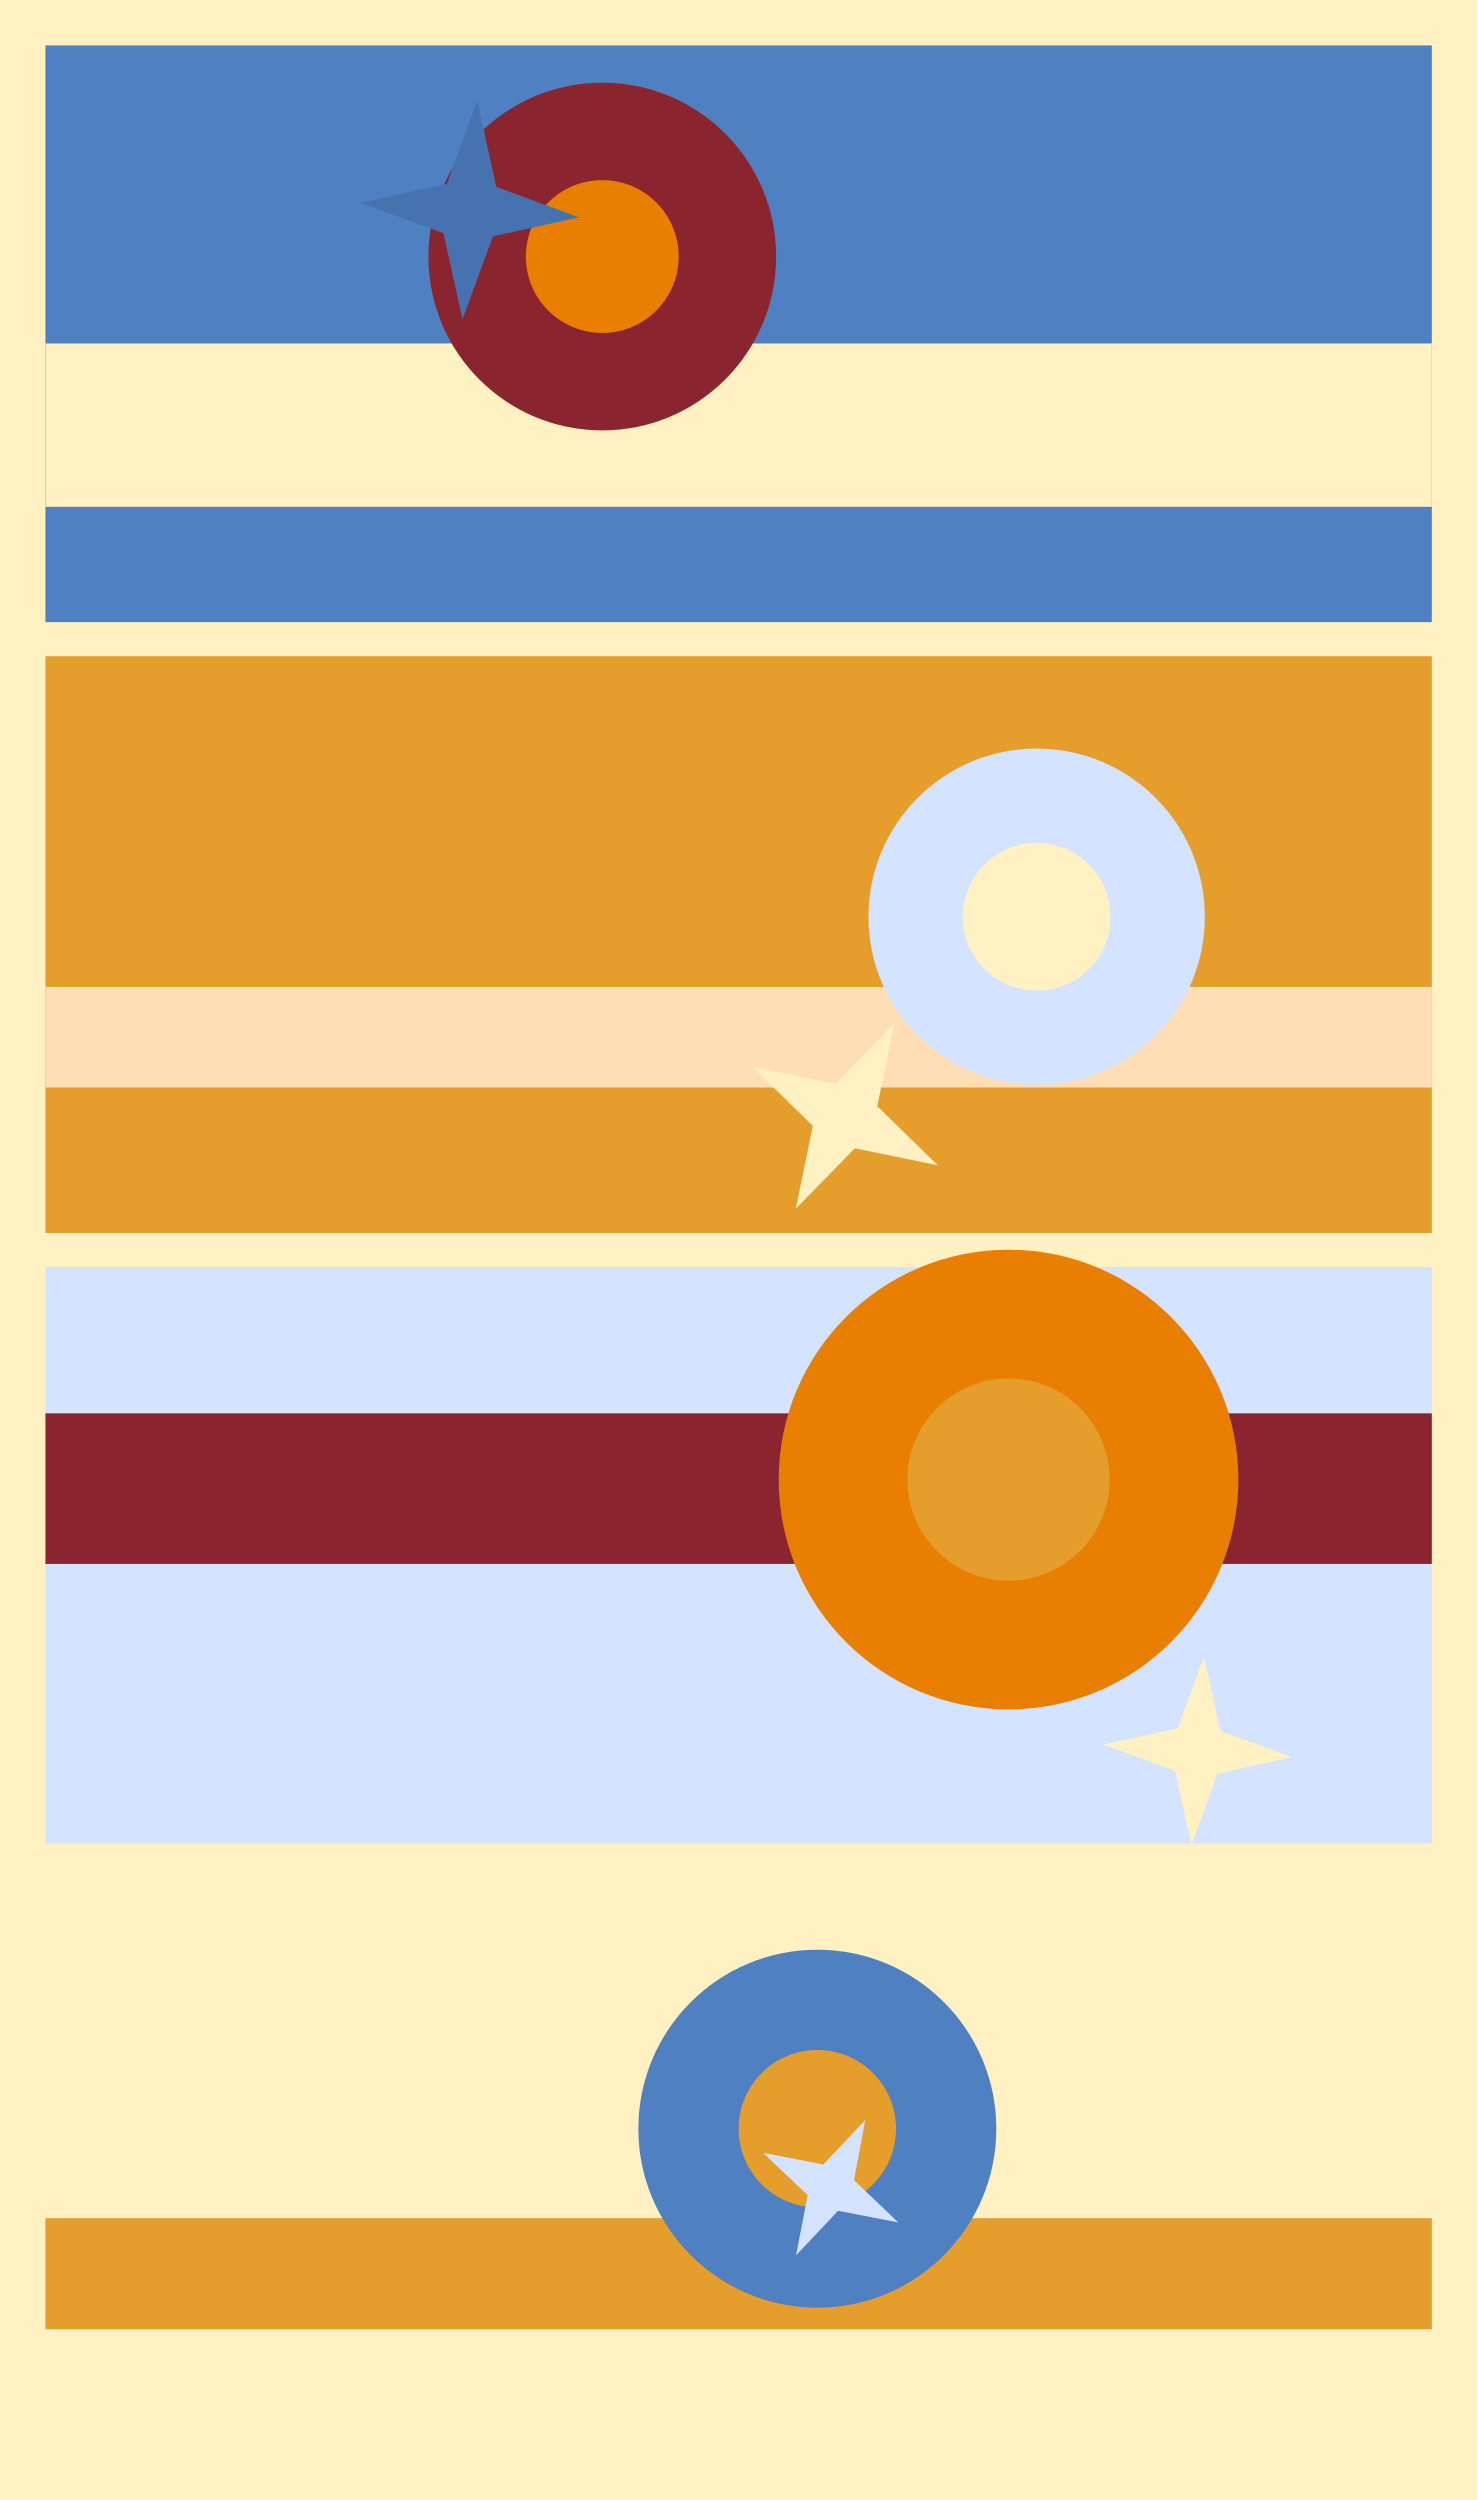
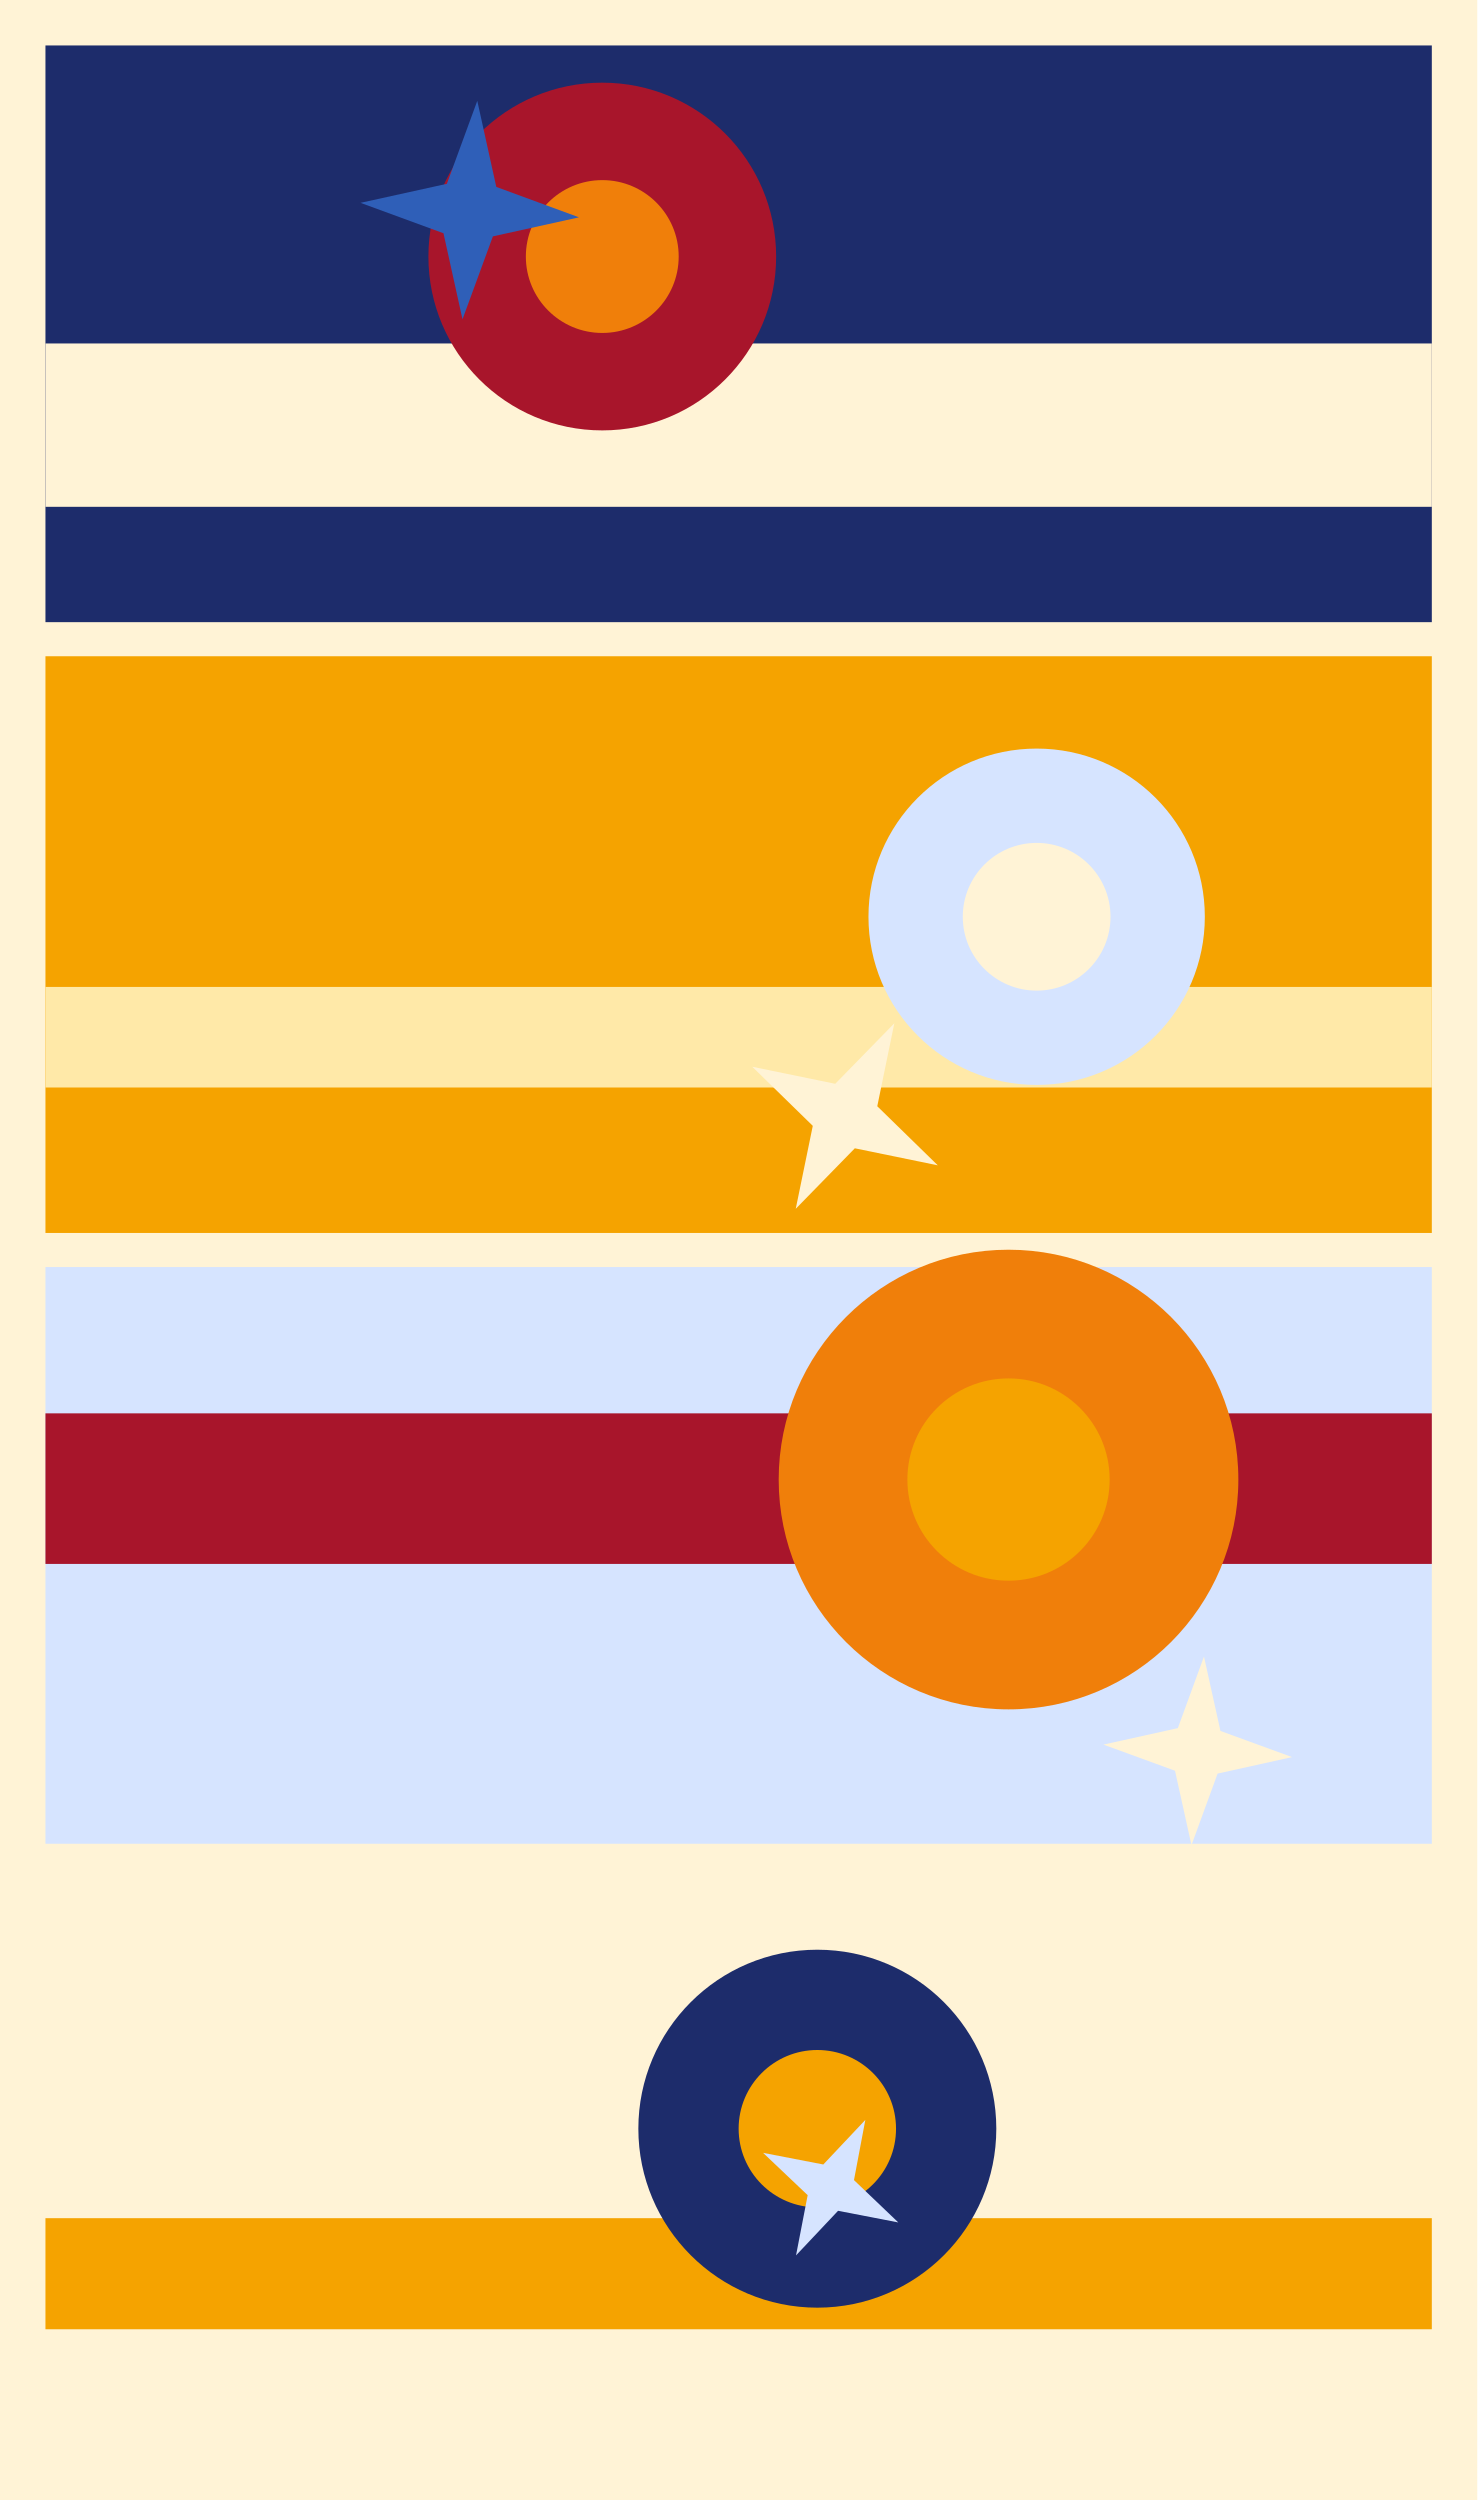
<svg xmlns="http://www.w3.org/2000/svg" viewBox="0 0 520 880" width="520" height="880" role="img">
-   <rect width="520" height="880" fill="#fff1c1" />
-   <rect x="16.0" y="16.0" width="488.0" height="203.0" fill="#4e80c2" />
-   <rect x="16.0" y="120.9" width="488.0" height="57.5" fill="#fff1c1" />
-   <circle cx="212.0" cy="90.3" r="61.2" fill="#8a242e" />
-   <circle cx="212.0" cy="90.3" r="26.9" fill="#e87f00" />
-   <path d="M203.8 76.5 L173.5 83.2 L162.8 112.4 L156.1 82.1 L126.9 71.4 L157.3 64.7 L168.0 35.5 L174.7 65.8Z" fill="#4673af" />
-   <rect x="16.0" y="231.0" width="488.0" height="203.0" fill="#e59d2c" />
-   <rect x="16.0" y="347.4" width="488.0" height="35.4" fill="#ffddb5" />
-   <circle cx="364.9" cy="322.7" r="59.2" fill="#d4e3ff" />
-   <circle cx="364.9" cy="322.7" r="26.0" fill="#fff1c1" />
-   <path d="M330.1 410.2 L300.9 404.2 L280.1 425.5 L286.1 396.3 L264.8 375.5 L294.0 381.5 L314.8 360.2 L308.8 389.4Z" fill="#fff1c1" />
-   <rect x="16.0" y="446.0" width="488.0" height="203.0" fill="#d4e3ff" />
-   <rect x="16.0" y="497.5" width="488.0" height="53.0" fill="#8a242e" />
-   <circle cx="355.0" cy="520.8" r="80.9" fill="#e87f00" />
-   <circle cx="355.0" cy="520.8" r="35.6" fill="#e59d2c" />
-   <path d="M454.8 618.5 L428.6 624.3 L419.4 649.5 L413.6 623.3 L388.4 614.1 L414.6 608.3 L423.8 583.1 L429.6 609.3Z" fill="#fff1c1" />
-   <rect x="16.0" y="661.0" width="488.0" height="203.0" fill="#fff1c1" />
-   <rect x="16.0" y="780.8" width="488.0" height="39.1" fill="#e59d2c" />
-   <circle cx="287.7" cy="749.3" r="63.0" fill="#4e80c2" />
-   <circle cx="287.7" cy="749.3" r="27.7" fill="#e59d2c" />
-   <path d="M316.2 782.3 L295.0 778.2 L280.2 793.9 L284.3 772.7 L268.6 757.8 L289.8 761.9 L304.6 746.2 L300.6 767.4Z" fill="#d4e3ff" />
+   <rect width="520" height="880" fill="#fff3d6" />
+   <rect x="16.0" y="16.0" width="488.0" height="203.0" fill="#1d2c6b" />
+   <rect x="16.0" y="120.9" width="488.0" height="57.5" fill="#fff3d6" />
+   <circle cx="212.0" cy="90.3" r="61.2" fill="#a8152b" />
+   <circle cx="212.0" cy="90.3" r="26.9" fill="#f07f0a" />
+   <path d="M203.8 76.5 L173.5 83.2 L162.8 112.4 L156.1 82.1 L126.9 71.4 L157.3 64.7 L168.0 35.5 L174.7 65.8Z" fill="#2f5fb8" />
+   <rect x="16.0" y="231.0" width="488.0" height="203.0" fill="#f5a300" />
+   <rect x="16.0" y="347.4" width="488.0" height="35.4" fill="#ffe9a8" />
+   <circle cx="364.9" cy="322.7" r="59.2" fill="#d6e4ff" />
+   <circle cx="364.9" cy="322.7" r="26.0" fill="#fff3d6" />
+   <path d="M330.1 410.2 L300.9 404.2 L280.1 425.5 L286.1 396.3 L264.8 375.5 L294.0 381.5 L314.8 360.2 L308.8 389.4Z" fill="#fff3d6" />
+   <rect x="16.0" y="446.0" width="488.0" height="203.0" fill="#d6e4ff" />
+   <rect x="16.0" y="497.5" width="488.0" height="53.0" fill="#a8152b" />
+   <circle cx="355.0" cy="520.8" r="80.9" fill="#f07f0a" />
+   <circle cx="355.0" cy="520.8" r="35.6" fill="#f5a300" />
+   <path d="M454.8 618.5 L428.6 624.3 L419.4 649.5 L413.6 623.3 L388.4 614.1 L414.6 608.3 L423.8 583.1 L429.6 609.3Z" fill="#fff3d6" />
+   <rect x="16.0" y="661.0" width="488.0" height="203.0" fill="#fff3d6" />
+   <rect x="16.0" y="780.8" width="488.0" height="39.1" fill="#f5a300" />
+   <circle cx="287.7" cy="749.3" r="63.0" fill="#1d2c6b" />
+   <circle cx="287.7" cy="749.3" r="27.7" fill="#f5a300" />
+   <path d="M316.2 782.3 L295.0 778.2 L280.2 793.9 L284.3 772.7 L268.6 757.8 L289.8 761.9 L304.6 746.2 L300.6 767.4Z" fill="#d6e4ff" />
</svg>
